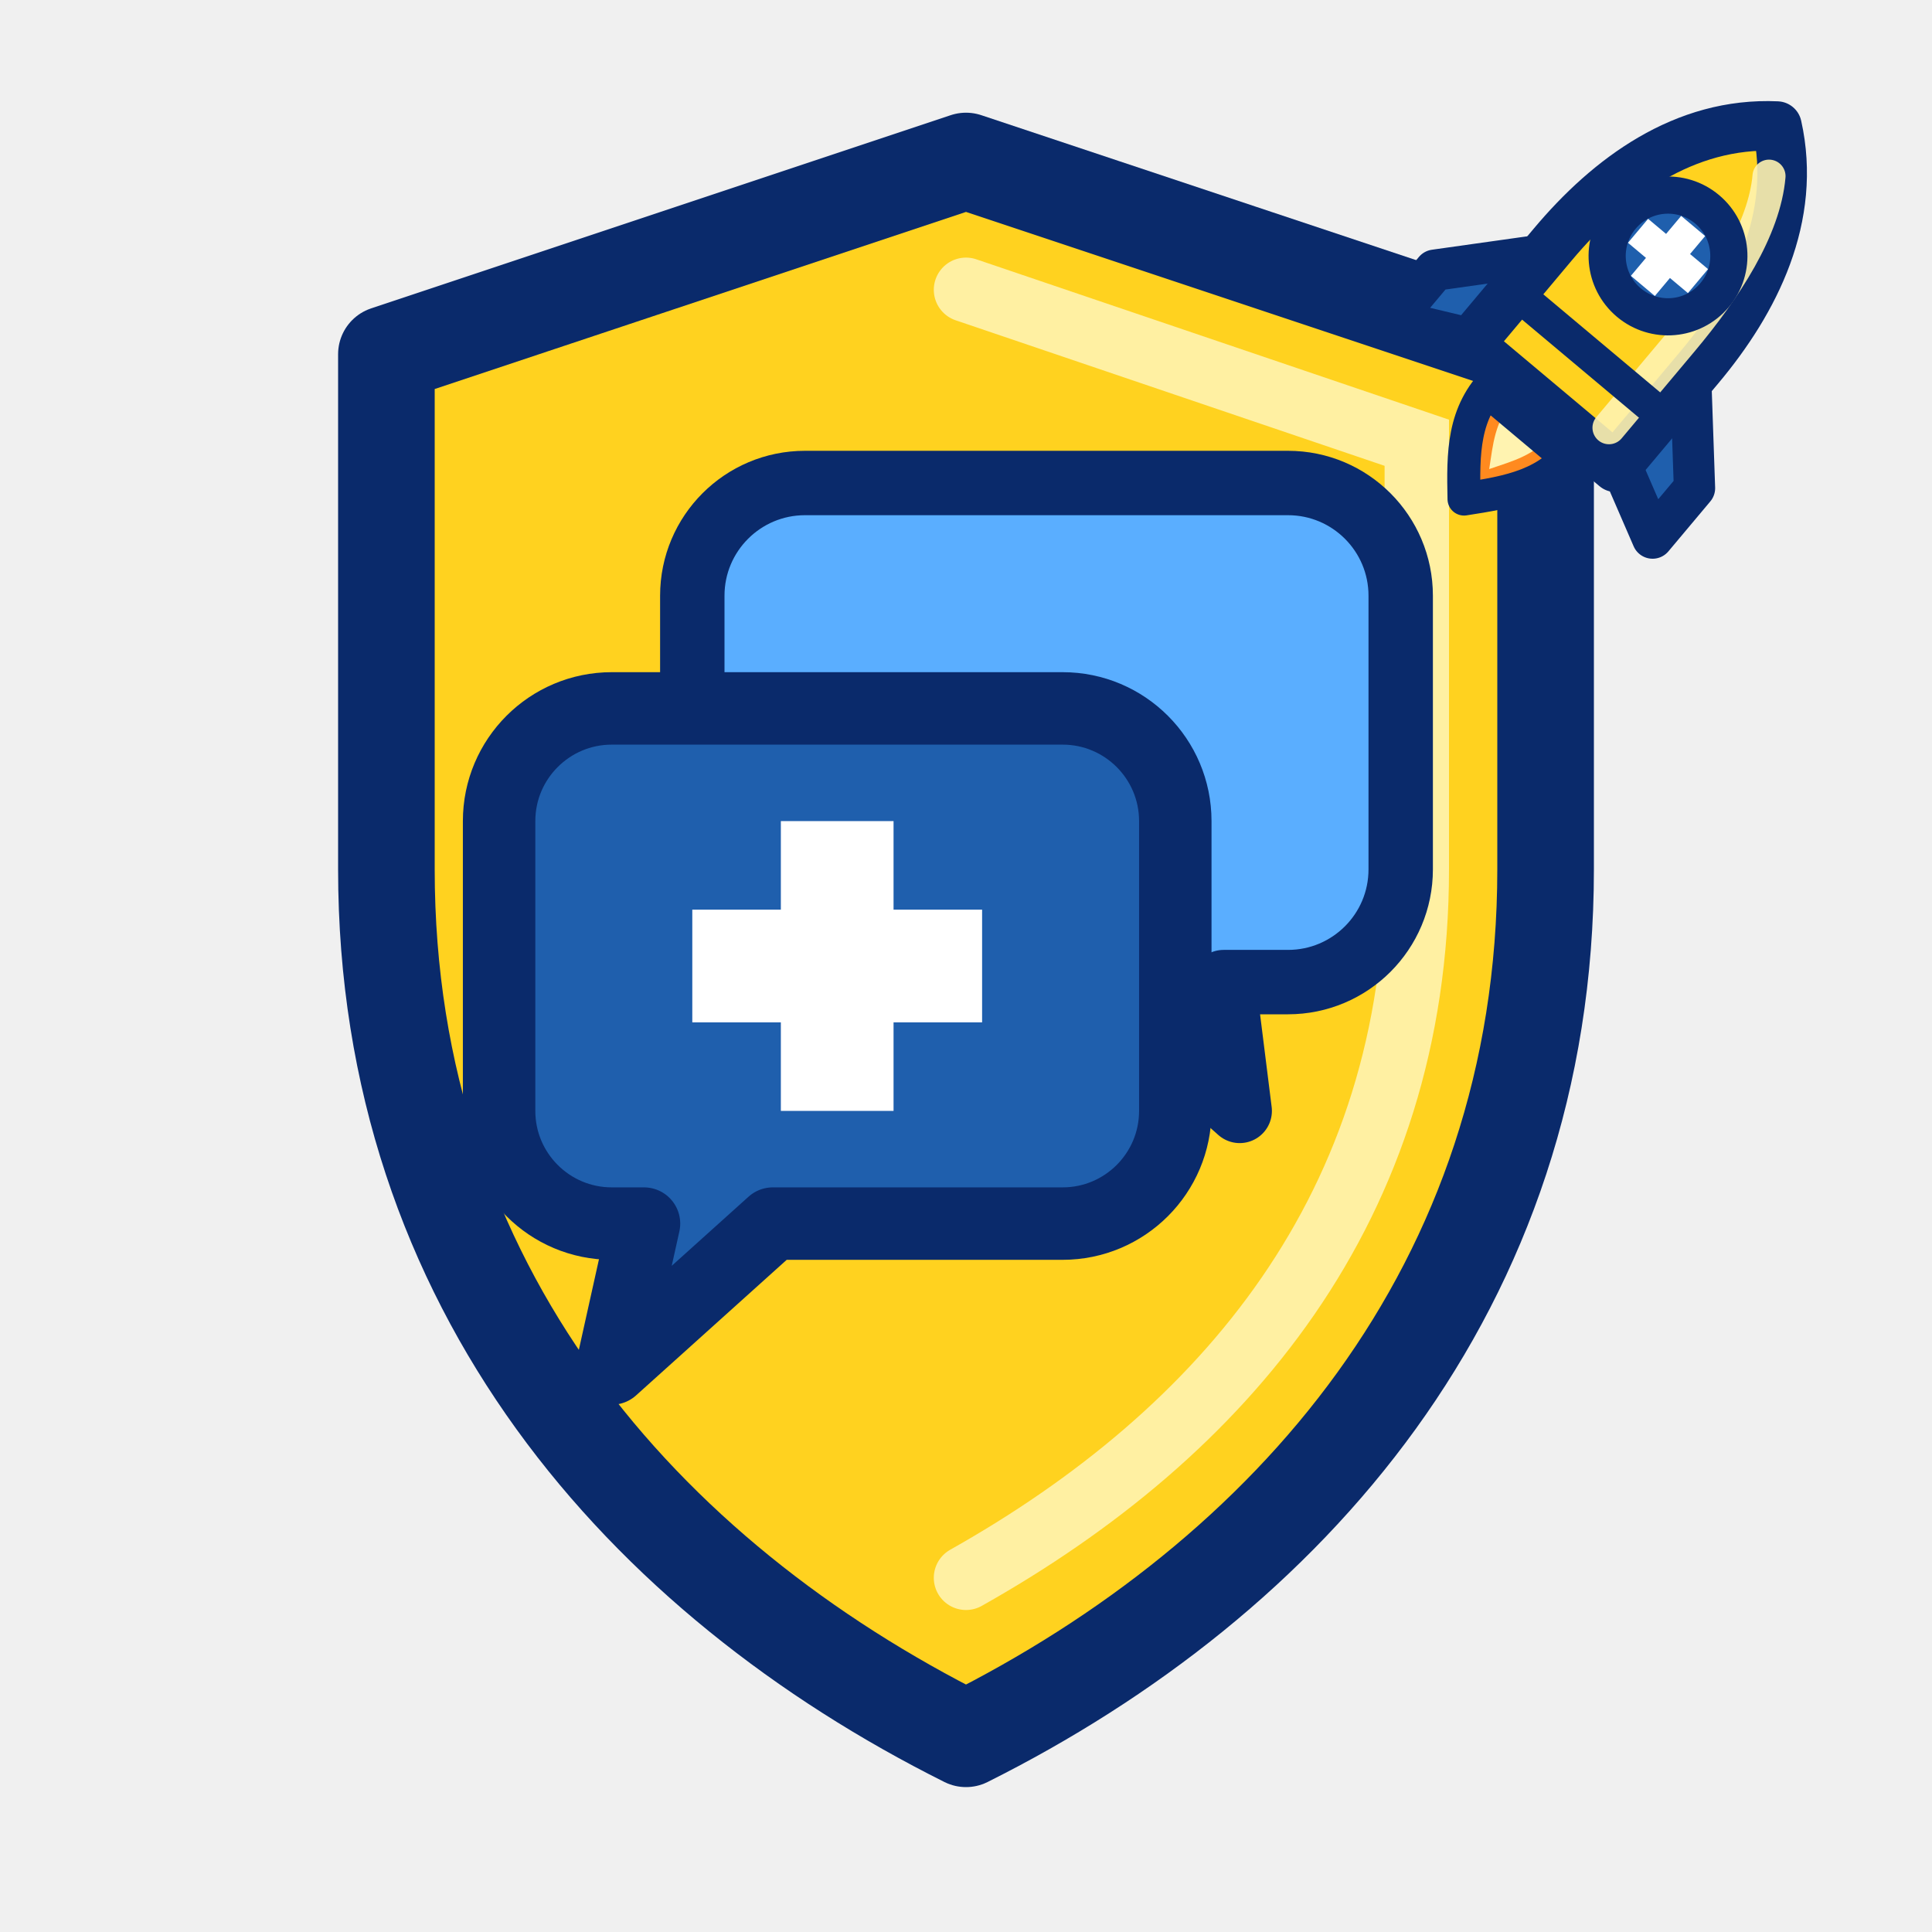
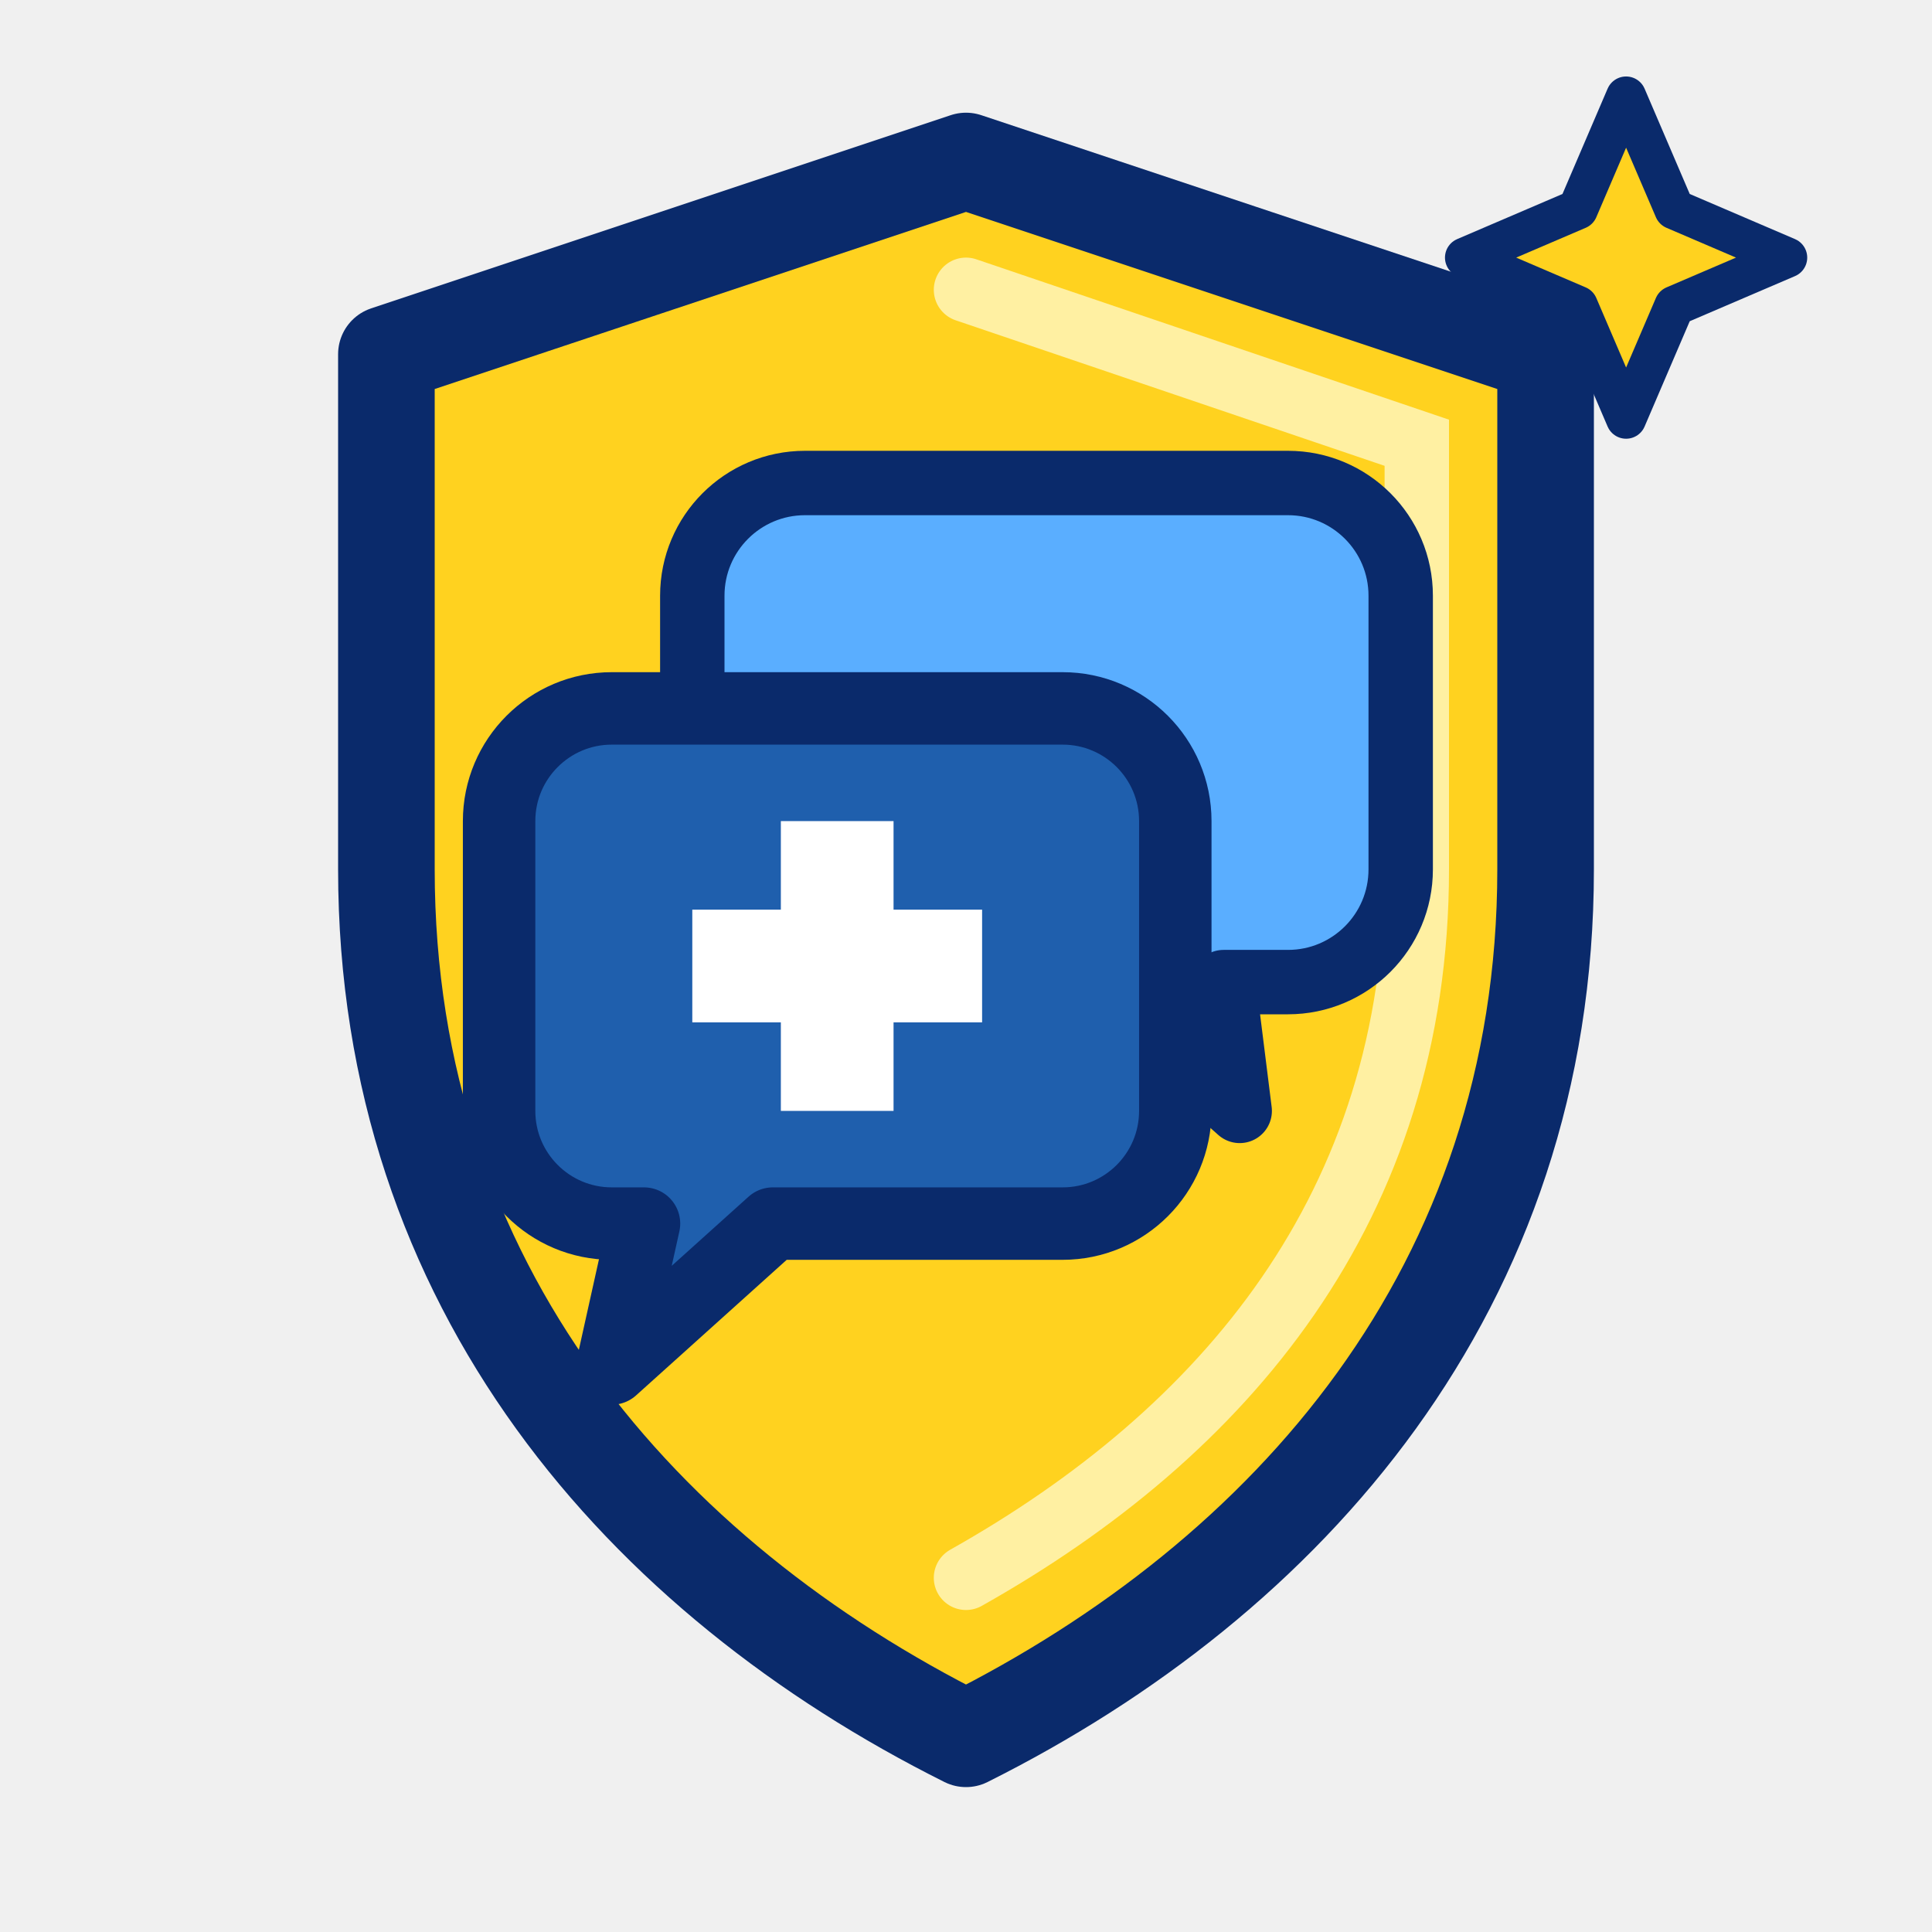
<svg xmlns="http://www.w3.org/2000/svg" viewBox="0 0 120 120">
  <path d="M60 10 L96 22 V54 C96 80 80 98 60 108 C40 98 24 80 24 54 V22 Z" fill="#FFD21F" stroke="#0A2A6B" stroke-linejoin="round" stroke-linecap="round" stroke-width="6" />
  <path d="M60 18 L88 27.5 V54 C88 75 76 89 60 98" fill="none" stroke="#FFF3B0" stroke-width="4" stroke-linecap="round" opacity=".9" />
  <path d="M50 30 H80 A7 7 0 0 1 87 37 V54 A7 7 0 0 1 80 61 H76 L77 69 L68 61 H50 A7 7 0 0 1 43 54 V37 A7 7 0 0 1 50 30 Z" fill="#5AAEFF" stroke="#0A2A6B" stroke-linejoin="round" stroke-linecap="round" stroke-width="4" />
  <path d="M38 44 H66 A7 7 0 0 1 73 51 V69 A7 7 0 0 1 66 76 H48 L38 85 L40 76 H38 A7 7 0 0 1 31 69 V51 A7 7 0 0 1 38 44 Z" fill="#1F5FAD" stroke="#0A2A6B" stroke-linejoin="round" stroke-linecap="round" stroke-width="4.5" />
  <path d="M48.5 51 H55.5 V56.5 H61 V63.5 H55.5 V69 H48.5 V63.5 H43 V56.5 H48.5 Z" fill="#FFFFFF" />
-   <g transform="translate(101 19) rotate(40) scale(0.27) translate(-60 -60)">
-     <path d="M48 92 C47 103 53 110 60 118 C67 110 73 103 72 92 Z" fill="#FF8A1F" stroke="#0A2A6B" stroke-linejoin="round" stroke-linecap="round" stroke-width="7.6" />
-     <path d="M54 93 C54 100 57 104 60 109 C63 104 66 100 66 93 Z" fill="#FFF3B0" />
-     <path d="M39 62 L21 82 V97 L39 88 Z" fill="#1F5FAD" stroke="#0A2A6B" stroke-linejoin="round" stroke-linecap="round" stroke-width="9.5" />
-     <path d="M81 62 L99 82 V97 L81 88 Z" fill="#1F5FAD" stroke="#0A2A6B" stroke-linejoin="round" stroke-linecap="round" stroke-width="9.5" />
-     <path d="M60 6 C77 19 82 40 82 60 V90 H38 V60 C38 40 43 19 60 6 Z" fill="#FFD21F" stroke="#0A2A6B" stroke-linejoin="round" stroke-linecap="round" stroke-width="11.4" />
-     <path d="M66 16 C73 26 75 42 75 58 V84" fill="none" stroke="#FFF3B0" stroke-width="7.6" stroke-linecap="round" opacity=".9" />
-     <path d="M38 74 H82" stroke="#0A2A6B" stroke-width="7.6" />
-     <rect x="49" y="90" width="22" height="6" rx="2" fill="#1F5FAD" stroke="#0A2A6B" stroke-linejoin="round" stroke-linecap="round" stroke-width="6.65" />
-     <circle cx="60" cy="45" r="14" fill="#1F5FAD" stroke="#0A2A6B" stroke-linejoin="round" stroke-linecap="round" stroke-width="8.55" />
-     <path d="M56.4 36 H63.6 V41.4 H69 V48.6 H63.6 V54 H56.4 V48.6 H51 V41.4 H56.4 Z" fill="#FFFFFF" />
-   </g>
+   <path d="M101 6 l3 7 7 3 -7 3 -3 7 -3 -7 -7 -3 7 -3z" fill="#FFD21F" stroke="#0A2A6B" stroke-linejoin="round" stroke-linecap="round" stroke-width="2.5" />
</svg>
